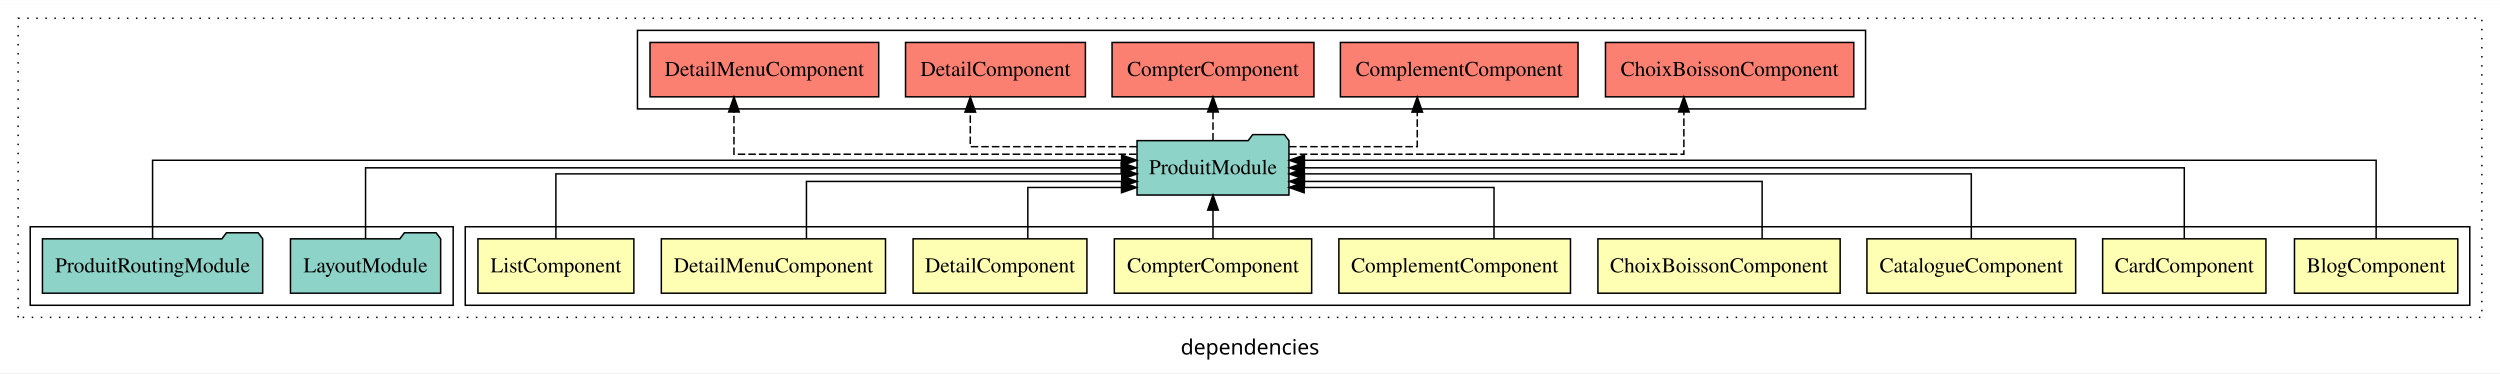
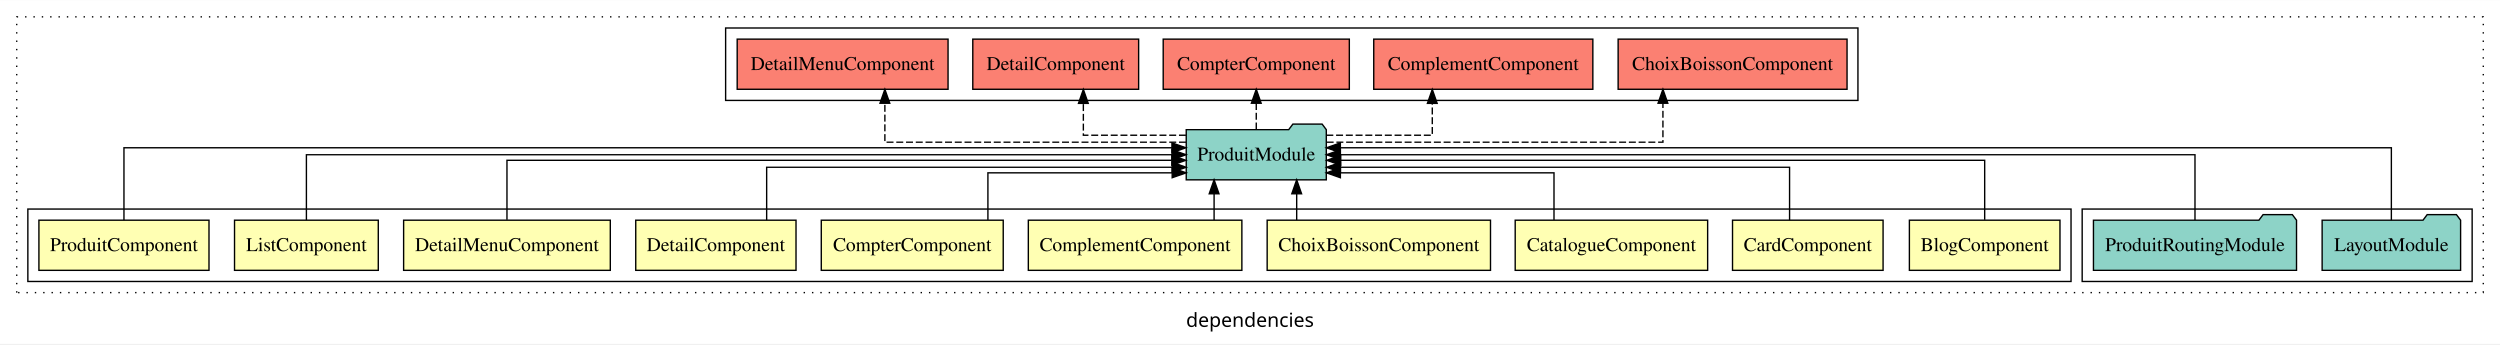
- <svg xmlns="http://www.w3.org/2000/svg" width="1655pt" height="247pt" viewBox="0.00 0.00 1655.00 246.80">
+ <svg xmlns="http://www.w3.org/2000/svg" width="1795pt" height="247pt" viewBox="0.00 0.00 1795.00 246.80">
  <g id="graph0" class="graph" transform="scale(1 1) rotate(0) translate(4 242.8)">
-     <polygon fill="white" stroke="transparent" points="-4,4 -4,-242.8 1651,-242.8 1651,4 -4,4" />
-     <text text-anchor="middle" x="823.5" y="-8.2" font-family="sans-serif" font-size="14.00">dependencies</text>
+     <polygon fill="white" stroke="transparent" points="-4,4 -4,-242.8 1791,-242.8 1791,4 -4,4" />
+     <text text-anchor="middle" x="893.5" y="-8.2" font-family="sans-serif" font-size="14.00">dependencies</text>
    <g id="clust1" class="cluster">
-       <polygon fill="none" stroke="black" stroke-dasharray="1,5" points="8,-32.8 8,-230.8 1639,-230.8 1639,-32.8 8,-32.8" />
+       <polygon fill="none" stroke="black" stroke-dasharray="1,5" points="8,-32.8 8,-230.8 1779,-230.8 1779,-32.8 8,-32.8" />
    </g>
    <g id="clust13" class="cluster">
-       <polygon fill="none" stroke="black" points="418,-170.8 418,-222.8 1231,-222.8 1231,-170.8 418,-170.8" />
+       <polygon fill="none" stroke="black" points="1491,-40.8 1491,-92.8 1771,-92.8 1771,-40.8 1491,-40.8" />
+     </g>
+     <g id="clust14" class="cluster">
+       <polygon fill="none" stroke="black" points="517,-170.8 517,-222.8 1330,-222.8 1330,-170.8 517,-170.8" />
    </g>
    <g id="clust2" class="cluster">
-       <polygon fill="none" stroke="black" points="304,-40.8 304,-92.8 1631,-92.8 1631,-40.8 304,-40.8" />
-     </g>
-     <g id="clust12" class="cluster">
-       <polygon fill="none" stroke="black" points="16,-40.8 16,-92.8 296,-92.8 296,-40.8 16,-40.8" />
+       <polygon fill="none" stroke="black" points="16,-40.8 16,-92.8 1483,-92.8 1483,-40.8 16,-40.8" />
    </g>
    <g id="node1" class="node">
-       <polygon fill="#ffffb3" stroke="black" points="1623.06,-84.8 1514.94,-84.8 1514.94,-48.8 1623.06,-48.8 1623.06,-84.8" />
-       <text text-anchor="middle" x="1569" y="-62.6" font-family="Times,serif" font-size="14.00">BlogComponent</text>
+       <polygon fill="#ffffb3" stroke="black" points="1475.06,-84.8 1366.94,-84.8 1366.94,-48.8 1475.06,-48.8 1475.06,-84.8" />
+       <text text-anchor="middle" x="1421" y="-62.6" font-family="Times,serif" font-size="14.00">BlogComponent</text>
+     </g>
+     <g id="node11" class="node">
+       <polygon fill="#8dd3c7" stroke="black" points="948.28,-149.8 945.28,-153.8 924.28,-153.8 921.28,-149.8 847.72,-149.8 847.72,-113.8 948.28,-113.8 948.28,-149.8" />
+       <text text-anchor="middle" x="898" y="-127.6" font-family="Times,serif" font-size="14.00">ProduitModule</text>
+     </g>
+     <g id="edge1" class="edge">
+       <path fill="none" stroke="black" d="M1421,-85.1C1421,-103.07 1421,-127.8 1421,-127.8 1421,-127.8 958.62,-127.8 958.62,-127.8" />
+       <polygon fill="black" stroke="black" points="958.62,-124.3 948.62,-127.8 958.62,-131.3 958.62,-124.3" />
+     </g>
+     <g id="node2" class="node">
+       <polygon fill="#ffffb3" stroke="black" points="1348.05,-84.8 1239.95,-84.8 1239.95,-48.8 1348.05,-48.8 1348.05,-84.8" />
+       <text text-anchor="middle" x="1294" y="-62.6" font-family="Times,serif" font-size="14.00">CardComponent</text>
+     </g>
+     <g id="edge2" class="edge">
+       <path fill="none" stroke="black" d="M1280.91,-84.83C1280.91,-101.2 1280.91,-122.8 1280.91,-122.8 1280.91,-122.8 958.45,-122.8 958.45,-122.8" />
+       <polygon fill="black" stroke="black" points="958.45,-119.3 948.45,-122.8 958.45,-126.3 958.45,-119.3" />
+     </g>
+     <g id="node3" class="node">
+       <polygon fill="#ffffb3" stroke="black" points="1222.09,-84.8 1083.91,-84.8 1083.91,-48.8 1222.09,-48.8 1222.09,-84.8" />
+       <text text-anchor="middle" x="1153" y="-62.6" font-family="Times,serif" font-size="14.00">CatalogueComponent</text>
+     </g>
+     <g id="edge3" class="edge">
+       <path fill="none" stroke="black" d="M1111.77,-84.99C1111.77,-99.98 1111.77,-118.8 1111.77,-118.8 1111.77,-118.8 958.39,-118.8 958.39,-118.8" />
+       <polygon fill="black" stroke="black" points="958.39,-115.3 948.39,-118.8 958.39,-122.3 958.39,-115.3" />
+     </g>
+     <g id="node4" class="node">
+       <polygon fill="#ffffb3" stroke="black" points="1066.18,-84.8 905.82,-84.8 905.82,-48.8 1066.18,-48.8 1066.18,-84.8" />
+       <text text-anchor="middle" x="986" y="-62.6" font-family="Times,serif" font-size="14.00">ChoixBoissonComponent</text>
+     </g>
+     <g id="edge4" class="edge">
+       <path fill="none" stroke="black" d="M927.02,-84.91C927.02,-84.91 927.02,-103.79 927.02,-103.79" />
+       <polygon fill="black" stroke="black" points="923.52,-103.79 927.02,-113.79 930.52,-103.79 923.52,-103.79" />
+     </g>
+     <g id="node5" class="node">
+       <polygon fill="#ffffb3" stroke="black" points="887.66,-84.8 734.34,-84.8 734.34,-48.8 887.66,-48.8 887.66,-84.8" />
+       <text text-anchor="middle" x="811" y="-62.6" font-family="Times,serif" font-size="14.00">ComplementComponent</text>
+     </g>
+     <g id="edge5" class="edge">
+       <path fill="none" stroke="black" d="M867.72,-84.91C867.72,-84.91 867.72,-103.79 867.72,-103.79" />
+       <polygon fill="black" stroke="black" points="864.22,-103.79 867.72,-113.79 871.22,-103.79 864.22,-103.79" />
+     </g>
+     <g id="node6" class="node">
+       <polygon fill="#ffffb3" stroke="black" points="716.32,-84.8 585.68,-84.8 585.68,-48.8 716.32,-48.8 716.32,-84.8" />
+       <text text-anchor="middle" x="651" y="-62.6" font-family="Times,serif" font-size="14.00">CompterComponent</text>
+     </g>
+     <g id="edge6" class="edge">
+       <path fill="none" stroke="black" d="M705.32,-84.99C705.32,-99.98 705.32,-118.8 705.32,-118.8 705.32,-118.8 837.63,-118.8 837.63,-118.8" />
+       <polygon fill="black" stroke="black" points="837.63,-122.3 847.63,-118.8 837.63,-115.3 837.63,-122.3" />
+     </g>
+     <g id="node7" class="node">
+       <polygon fill="#ffffb3" stroke="black" points="567.54,-84.8 452.46,-84.8 452.46,-48.8 567.54,-48.8 567.54,-84.8" />
+       <text text-anchor="middle" x="510" y="-62.6" font-family="Times,serif" font-size="14.00">DetailComponent</text>
+     </g>
+     <g id="edge7" class="edge">
+       <path fill="none" stroke="black" d="M546.46,-84.83C546.46,-101.2 546.46,-122.8 546.46,-122.8 546.46,-122.8 837.63,-122.8 837.63,-122.8" />
+       <polygon fill="black" stroke="black" points="837.63,-126.3 847.63,-122.8 837.63,-119.3 837.63,-126.3" />
+     </g>
+     <g id="node8" class="node">
+       <polygon fill="#ffffb3" stroke="black" points="434.2,-84.8 285.8,-84.8 285.8,-48.8 434.2,-48.8 434.2,-84.8" />
+       <text text-anchor="middle" x="360" y="-62.6" font-family="Times,serif" font-size="14.00">DetailMenuComponent</text>
+     </g>
+     <g id="edge8" class="edge">
+       <path fill="none" stroke="black" d="M360,-85.1C360,-103.07 360,-127.8 360,-127.8 360,-127.8 837.39,-127.8 837.39,-127.8" />
+       <polygon fill="black" stroke="black" points="837.39,-131.3 847.39,-127.8 837.39,-124.3 837.39,-131.3" />
+     </g>
+     <g id="node9" class="node">
+       <polygon fill="#ffffb3" stroke="black" points="267.61,-84.8 164.39,-84.8 164.39,-48.8 267.61,-48.8 267.61,-84.8" />
+       <text text-anchor="middle" x="216" y="-62.6" font-family="Times,serif" font-size="14.00">ListComponent</text>
+     </g>
+     <g id="edge9" class="edge">
+       <path fill="none" stroke="black" d="M216,-84.91C216,-104.14 216,-131.8 216,-131.8 216,-131.8 837.57,-131.8 837.57,-131.8" />
+       <polygon fill="black" stroke="black" points="837.57,-135.3 847.57,-131.8 837.57,-128.3 837.57,-135.3" />
    </g>
    <g id="node10" class="node">
-       <polygon fill="#8dd3c7" stroke="black" points="849.28,-149.8 846.28,-153.8 825.28,-153.8 822.28,-149.8 748.72,-149.8 748.72,-113.8 849.28,-113.8 849.28,-149.8" />
-       <text text-anchor="middle" x="799" y="-127.6" font-family="Times,serif" font-size="14.00">ProduitModule</text>
+       <polygon fill="#ffffb3" stroke="black" points="146.06,-84.8 23.94,-84.8 23.94,-48.8 146.06,-48.8 146.06,-84.8" />
+       <text text-anchor="middle" x="85" y="-62.6" font-family="Times,serif" font-size="14.00">ProduitComponent</text>
    </g>
-     <g id="edge1" class="edge">
-       <path fill="none" stroke="black" d="M1569,-84.83C1569,-105.57 1569,-136.8 1569,-136.8 1569,-136.8 859.52,-136.8 859.52,-136.8" />
-       <polygon fill="black" stroke="black" points="859.52,-133.3 849.52,-136.8 859.52,-140.3 859.52,-133.3" />
+     <g id="edge10" class="edge">
+       <path fill="none" stroke="black" d="M85,-84.83C85,-105.57 85,-136.8 85,-136.8 85,-136.8 837.45,-136.8 837.45,-136.8" />
+       <polygon fill="black" stroke="black" points="837.45,-140.3 847.45,-136.8 837.45,-133.3 837.45,-140.3" />
    </g>
-     <g id="node2" class="node">
-       <polygon fill="#ffffb3" stroke="black" points="1496.05,-84.8 1387.95,-84.8 1387.95,-48.8 1496.05,-48.8 1496.05,-84.8" />
-       <text text-anchor="middle" x="1442" y="-62.6" font-family="Times,serif" font-size="14.00">CardComponent</text>
+     <g id="node14" class="node">
+       <polygon fill="#fb8072" stroke="black" points="1322.18,-214.8 1157.82,-214.8 1157.82,-178.8 1322.18,-178.8 1322.18,-214.8" />
+       <text text-anchor="middle" x="1240" y="-192.6" font-family="Times,serif" font-size="14.00">ChoixBoissonComponent </text>
    </g>
-     <g id="edge2" class="edge">
-       <path fill="none" stroke="black" d="M1442,-84.91C1442,-104.14 1442,-131.8 1442,-131.8 1442,-131.8 859.46,-131.8 859.46,-131.8" />
-       <polygon fill="black" stroke="black" points="859.46,-128.3 849.46,-131.8 859.46,-135.3 859.46,-128.3" />
+     <g id="edge13" class="edge">
+       <path fill="none" stroke="black" stroke-dasharray="5,2" d="M948.53,-140.8C1032.09,-140.8 1189.98,-140.8 1189.98,-140.8 1189.98,-140.8 1189.98,-168.77 1189.98,-168.77" />
+       <polygon fill="black" stroke="black" points="1186.48,-168.77 1189.98,-178.77 1193.48,-168.77 1186.48,-168.77" />
    </g>
-     <g id="node3" class="node">
-       <polygon fill="#ffffb3" stroke="black" points="1370.09,-84.8 1231.91,-84.8 1231.91,-48.8 1370.09,-48.8 1370.09,-84.8" />
-       <text text-anchor="middle" x="1301" y="-62.6" font-family="Times,serif" font-size="14.00">CatalogueComponent</text>
+     <g id="node15" class="node">
+       <polygon fill="#fb8072" stroke="black" points="1139.66,-214.8 982.34,-214.8 982.34,-178.8 1139.66,-178.8 1139.66,-214.8" />
+       <text text-anchor="middle" x="1061" y="-192.6" font-family="Times,serif" font-size="14.00">ComplementComponent </text>
    </g>
-     <g id="edge3" class="edge">
-       <path fill="none" stroke="black" d="M1301,-85.1C1301,-103.07 1301,-127.8 1301,-127.8 1301,-127.8 859.43,-127.8 859.43,-127.8" />
-       <polygon fill="black" stroke="black" points="859.43,-124.3 849.43,-127.8 859.43,-131.3 859.43,-124.3" />
+     <g id="edge14" class="edge">
+       <path fill="none" stroke="black" stroke-dasharray="5,2" d="M948.31,-145.8C983.56,-145.8 1024.38,-145.8 1024.38,-145.8 1024.38,-145.8 1024.38,-168.68 1024.38,-168.68" />
+       <polygon fill="black" stroke="black" points="1020.88,-168.68 1024.38,-178.68 1027.88,-168.68 1020.88,-168.68" />
    </g>
-     <g id="node4" class="node">
-       <polygon fill="#ffffb3" stroke="black" points="1214.18,-84.8 1053.82,-84.8 1053.82,-48.8 1214.18,-48.8 1214.18,-84.8" />
-       <text text-anchor="middle" x="1134" y="-62.6" font-family="Times,serif" font-size="14.00">ChoixBoissonComponent</text>
+     <g id="node16" class="node">
+       <polygon fill="#fb8072" stroke="black" points="964.82,-214.8 831.18,-214.8 831.18,-178.8 964.82,-178.8 964.82,-214.8" />
+       <text text-anchor="middle" x="898" y="-192.6" font-family="Times,serif" font-size="14.00">CompterComponent </text>
    </g>
-     <g id="edge4" class="edge">
-       <path fill="none" stroke="black" d="M1162.53,-84.83C1162.53,-101.2 1162.53,-122.8 1162.53,-122.8 1162.53,-122.8 859.55,-122.8 859.55,-122.8" />
-       <polygon fill="black" stroke="black" points="859.55,-119.3 849.55,-122.8 859.55,-126.3 859.55,-119.3" />
+     <g id="edge15" class="edge">
+       <path fill="none" stroke="black" stroke-dasharray="5,2" d="M898,-149.91C898,-149.91 898,-168.79 898,-168.79" />
+       <polygon fill="black" stroke="black" points="894.5,-168.79 898,-178.79 901.5,-168.79 894.5,-168.79" />
    </g>
-     <g id="node5" class="node">
-       <polygon fill="#ffffb3" stroke="black" points="1035.66,-84.8 882.34,-84.8 882.34,-48.8 1035.66,-48.8 1035.66,-84.8" />
-       <text text-anchor="middle" x="959" y="-62.6" font-family="Times,serif" font-size="14.00">ComplementComponent</text>
+     <g id="node17" class="node">
+       <polygon fill="#fb8072" stroke="black" points="813.54,-214.8 694.46,-214.8 694.46,-178.8 813.54,-178.8 813.54,-214.8" />
+       <text text-anchor="middle" x="754" y="-192.6" font-family="Times,serif" font-size="14.00">DetailComponent </text>
    </g>
-     <g id="edge5" class="edge">
-       <path fill="none" stroke="black" d="M985.03,-84.99C985.03,-99.98 985.03,-118.8 985.03,-118.8 985.03,-118.8 859.34,-118.8 859.34,-118.8" />
-       <polygon fill="black" stroke="black" points="859.34,-115.3 849.34,-118.8 859.34,-122.3 859.34,-115.3" />
+     <g id="edge16" class="edge">
+       <path fill="none" stroke="black" stroke-dasharray="5,2" d="M847.5,-145.8C813.13,-145.8 773.85,-145.8 773.85,-145.8 773.85,-145.8 773.85,-168.68 773.85,-168.68" />
+       <polygon fill="black" stroke="black" points="770.35,-168.68 773.85,-178.68 777.35,-168.68 770.35,-168.68" />
    </g>
-     <g id="node6" class="node">
-       <polygon fill="#ffffb3" stroke="black" points="864.32,-84.8 733.68,-84.8 733.68,-48.8 864.32,-48.8 864.32,-84.8" />
-       <text text-anchor="middle" x="799" y="-62.6" font-family="Times,serif" font-size="14.00">CompterComponent</text>
+     <g id="node18" class="node">
+       <polygon fill="#fb8072" stroke="black" points="676.7,-214.8 525.3,-214.8 525.3,-178.8 676.7,-178.8 676.7,-214.8" />
+       <text text-anchor="middle" x="601" y="-192.6" font-family="Times,serif" font-size="14.00">DetailMenuComponent </text>
    </g>
-     <g id="edge6" class="edge">
-       <path fill="none" stroke="black" d="M799,-84.91C799,-84.91 799,-103.79 799,-103.79" />
-       <polygon fill="black" stroke="black" points="795.5,-103.79 799,-113.79 802.5,-103.79 795.5,-103.79" />
+     <g id="edge17" class="edge">
+       <path fill="none" stroke="black" stroke-dasharray="5,2" d="M847.53,-140.8C770.22,-140.8 631.34,-140.8 631.34,-140.8 631.34,-140.8 631.34,-168.77 631.34,-168.77" />
+       <polygon fill="black" stroke="black" points="627.84,-168.77 631.34,-178.77 634.84,-168.77 627.84,-168.77" />
    </g>
-     <g id="node7" class="node">
-       <polygon fill="#ffffb3" stroke="black" points="715.54,-84.8 600.46,-84.8 600.46,-48.8 715.54,-48.8 715.54,-84.8" />
-       <text text-anchor="middle" x="658" y="-62.6" font-family="Times,serif" font-size="14.00">DetailComponent</text>
+     <g id="node12" class="node">
+       <polygon fill="#8dd3c7" stroke="black" points="1762.71,-84.8 1759.71,-88.8 1738.71,-88.8 1735.71,-84.8 1663.29,-84.8 1663.29,-48.8 1762.71,-48.8 1762.71,-84.8" />
+       <text text-anchor="middle" x="1713" y="-62.6" font-family="Times,serif" font-size="14.00">LayoutModule</text>
    </g>
-     <g id="edge7" class="edge">
-       <path fill="none" stroke="black" d="M676.42,-84.99C676.42,-99.98 676.42,-118.8 676.42,-118.8 676.42,-118.8 738.44,-118.8 738.44,-118.8" />
-       <polygon fill="black" stroke="black" points="738.44,-122.3 748.44,-118.8 738.44,-115.3 738.44,-122.3" />
-     </g>
-     <g id="node8" class="node">
-       <polygon fill="#ffffb3" stroke="black" points="582.2,-84.8 433.8,-84.8 433.8,-48.8 582.2,-48.8 582.2,-84.8" />
-       <text text-anchor="middle" x="508" y="-62.6" font-family="Times,serif" font-size="14.00">DetailMenuComponent</text>
-     </g>
-     <g id="edge8" class="edge">
-       <path fill="none" stroke="black" d="M529.87,-84.83C529.87,-101.2 529.87,-122.8 529.87,-122.8 529.87,-122.8 738.69,-122.8 738.69,-122.8" />
-       <polygon fill="black" stroke="black" points="738.69,-126.3 748.69,-122.8 738.69,-119.3 738.69,-126.3" />
-     </g>
-     <g id="node9" class="node">
-       <polygon fill="#ffffb3" stroke="black" points="415.61,-84.8 312.39,-84.8 312.39,-48.8 415.61,-48.8 415.61,-84.8" />
-       <text text-anchor="middle" x="364" y="-62.6" font-family="Times,serif" font-size="14.00">ListComponent</text>
-     </g>
-     <g id="edge9" class="edge">
-       <path fill="none" stroke="black" d="M364,-85.1C364,-103.07 364,-127.8 364,-127.8 364,-127.8 738.68,-127.8 738.68,-127.8" />
-       <polygon fill="black" stroke="black" points="738.68,-131.3 748.68,-127.8 738.67,-124.3 738.68,-131.3" />
+     <g id="edge11" class="edge">
+       <path fill="none" stroke="black" d="M1713,-84.83C1713,-105.57 1713,-136.8 1713,-136.8 1713,-136.8 958.37,-136.8 958.37,-136.8" />
+       <polygon fill="black" stroke="black" points="958.37,-133.3 948.37,-136.8 958.37,-140.3 958.37,-133.3" />
    </g>
    <g id="node13" class="node">
-       <polygon fill="#fb8072" stroke="black" points="1223.18,-214.8 1058.82,-214.8 1058.82,-178.8 1223.18,-178.8 1223.18,-214.8" />
-       <text text-anchor="middle" x="1141" y="-192.6" font-family="Times,serif" font-size="14.00">ChoixBoissonComponent </text>
+       <polygon fill="#8dd3c7" stroke="black" points="1644.9,-84.8 1641.9,-88.8 1620.9,-88.8 1617.9,-84.8 1499.1,-84.8 1499.1,-48.8 1644.9,-48.8 1644.9,-84.8" />
+       <text text-anchor="middle" x="1572" y="-62.6" font-family="Times,serif" font-size="14.00">ProduitRoutingModule</text>
    </g>
    <g id="edge12" class="edge">
-       <path fill="none" stroke="black" stroke-dasharray="5,2" d="M849.43,-140.8C937.65,-140.8 1110.72,-140.8 1110.72,-140.8 1110.72,-140.8 1110.72,-168.77 1110.72,-168.77" />
-       <polygon fill="black" stroke="black" points="1107.22,-168.77 1110.72,-178.77 1114.22,-168.77 1107.22,-168.77" />
-     </g>
-     <g id="node14" class="node">
-       <polygon fill="#fb8072" stroke="black" points="1040.66,-214.8 883.34,-214.8 883.34,-178.8 1040.66,-178.8 1040.66,-214.8" />
-       <text text-anchor="middle" x="962" y="-192.6" font-family="Times,serif" font-size="14.00">ComplementComponent </text>
-     </g>
-     <g id="edge13" class="edge">
-       <path fill="none" stroke="black" stroke-dasharray="5,2" d="M849.35,-145.8C887.8,-145.8 934.22,-145.8 934.22,-145.8 934.22,-145.8 934.22,-168.68 934.22,-168.68" />
-       <polygon fill="black" stroke="black" points="930.72,-168.68 934.22,-178.68 937.72,-168.68 930.72,-168.68" />
-     </g>
-     <g id="node15" class="node">
-       <polygon fill="#fb8072" stroke="black" points="865.82,-214.8 732.18,-214.8 732.18,-178.8 865.82,-178.8 865.82,-214.8" />
-       <text text-anchor="middle" x="799" y="-192.6" font-family="Times,serif" font-size="14.00">CompterComponent </text>
-     </g>
-     <g id="edge14" class="edge">
-       <path fill="none" stroke="black" stroke-dasharray="5,2" d="M799,-149.91C799,-149.91 799,-168.79 799,-168.79" />
-       <polygon fill="black" stroke="black" points="795.5,-168.79 799,-178.79 802.5,-168.79 795.5,-168.79" />
-     </g>
-     <g id="node16" class="node">
-       <polygon fill="#fb8072" stroke="black" points="714.54,-214.8 595.46,-214.8 595.46,-178.8 714.54,-178.8 714.54,-214.8" />
-       <text text-anchor="middle" x="655" y="-192.6" font-family="Times,serif" font-size="14.00">DetailComponent </text>
-     </g>
-     <g id="edge15" class="edge">
-       <path fill="none" stroke="black" stroke-dasharray="5,2" d="M748.6,-145.8C701.48,-145.8 638.33,-145.8 638.33,-145.8 638.33,-145.8 638.33,-168.68 638.33,-168.68" />
-       <polygon fill="black" stroke="black" points="634.83,-168.68 638.33,-178.68 641.83,-168.68 634.83,-168.68" />
-     </g>
-     <g id="node17" class="node">
-       <polygon fill="#fb8072" stroke="black" points="577.7,-214.8 426.3,-214.8 426.3,-178.8 577.7,-178.8 577.7,-214.8" />
-       <text text-anchor="middle" x="502" y="-192.6" font-family="Times,serif" font-size="14.00">DetailMenuComponent </text>
-     </g>
-     <g id="edge16" class="edge">
-       <path fill="none" stroke="black" stroke-dasharray="5,2" d="M748.4,-140.8C658.87,-140.8 481.88,-140.8 481.88,-140.8 481.88,-140.8 481.88,-168.77 481.88,-168.77" />
-       <polygon fill="black" stroke="black" points="478.38,-168.77 481.88,-178.77 485.38,-168.77 478.38,-168.77" />
-     </g>
-     <g id="node11" class="node">
-       <polygon fill="#8dd3c7" stroke="black" points="287.71,-84.8 284.71,-88.8 263.71,-88.8 260.71,-84.8 188.29,-84.8 188.29,-48.8 287.71,-48.8 287.71,-84.8" />
-       <text text-anchor="middle" x="238" y="-62.6" font-family="Times,serif" font-size="14.00">LayoutModule</text>
-     </g>
-     <g id="edge10" class="edge">
-       <path fill="none" stroke="black" d="M238,-84.91C238,-104.14 238,-131.8 238,-131.8 238,-131.8 738.23,-131.8 738.23,-131.8" />
-       <polygon fill="black" stroke="black" points="738.23,-135.3 748.23,-131.8 738.23,-128.3 738.23,-135.3" />
-     </g>
-     <g id="node12" class="node">
-       <polygon fill="#8dd3c7" stroke="black" points="169.9,-84.8 166.9,-88.8 145.9,-88.8 142.9,-84.8 24.1,-84.8 24.1,-48.8 169.9,-48.8 169.9,-84.8" />
-       <text text-anchor="middle" x="97" y="-62.6" font-family="Times,serif" font-size="14.00">ProduitRoutingModule</text>
-     </g>
-     <g id="edge11" class="edge">
-       <path fill="none" stroke="black" d="M97,-84.83C97,-105.57 97,-136.8 97,-136.8 97,-136.8 738.51,-136.8 738.51,-136.8" />
-       <polygon fill="black" stroke="black" points="738.51,-140.3 748.51,-136.8 738.51,-133.3 738.51,-140.3" />
+       <path fill="none" stroke="black" d="M1572,-84.91C1572,-104.14 1572,-131.8 1572,-131.8 1572,-131.8 958.38,-131.8 958.38,-131.8" />
+       <polygon fill="black" stroke="black" points="958.38,-128.3 948.38,-131.8 958.38,-135.3 958.38,-128.3" />
    </g>
  </g>
</svg>
